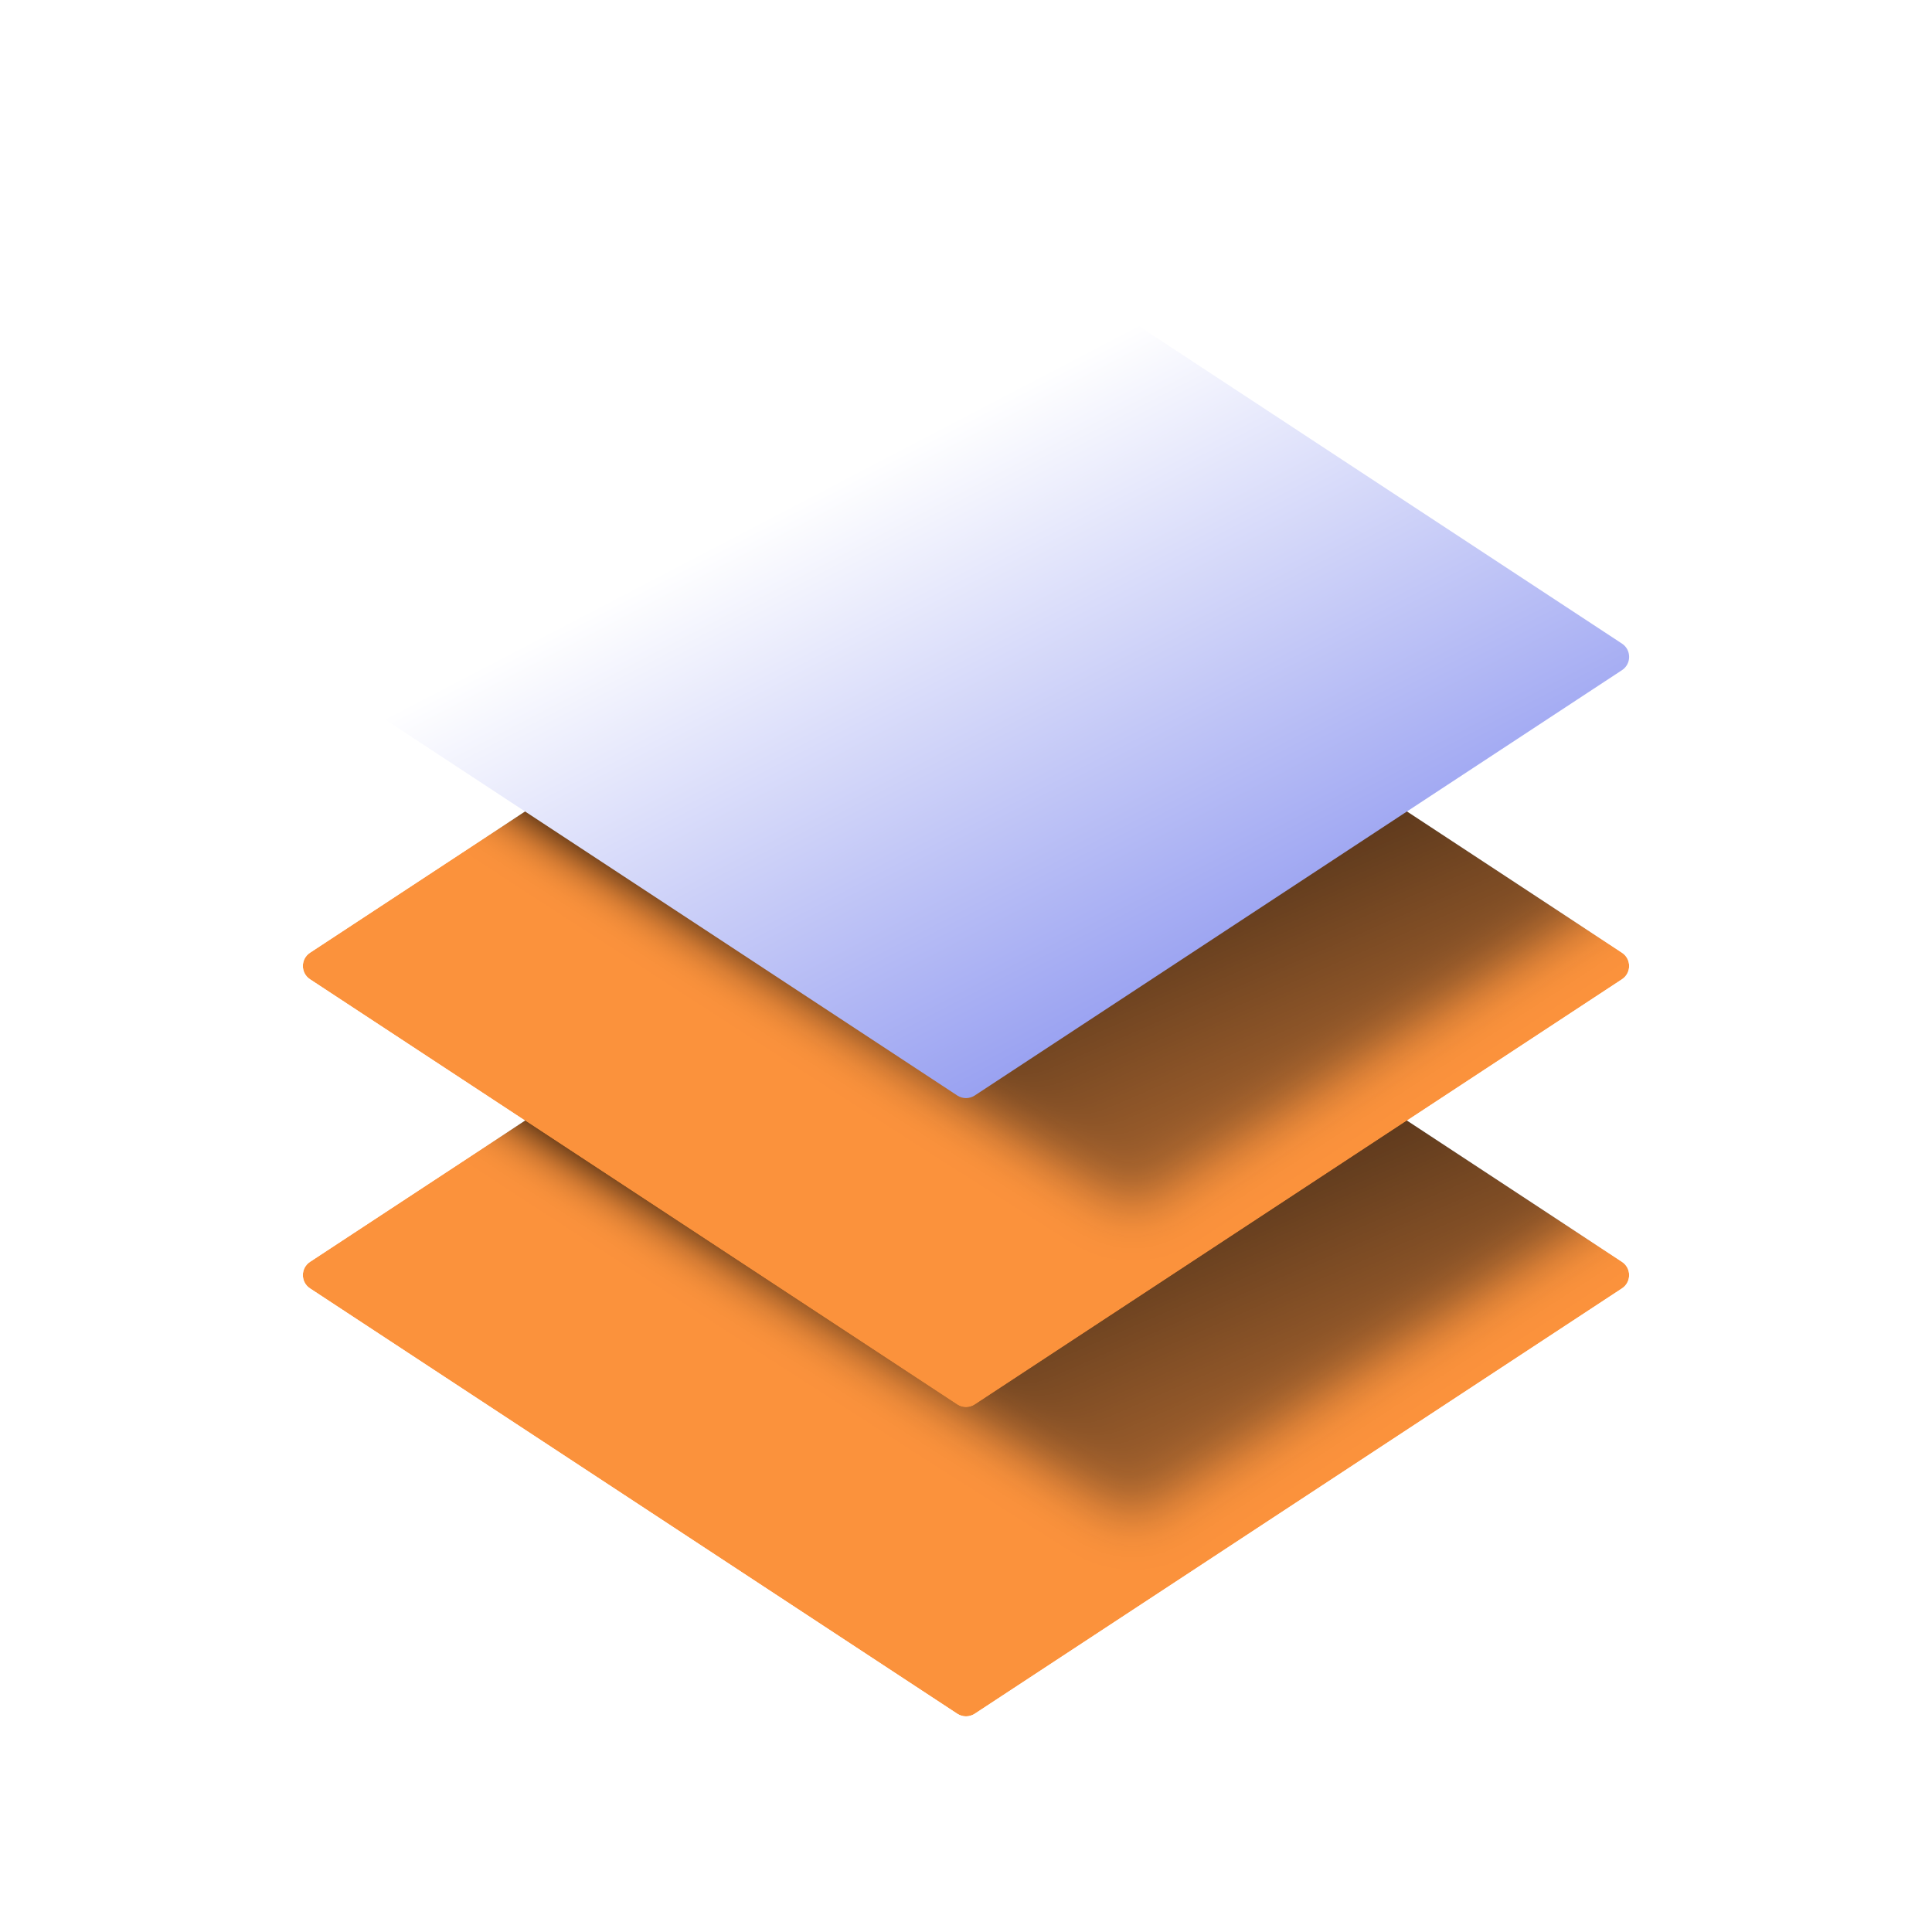
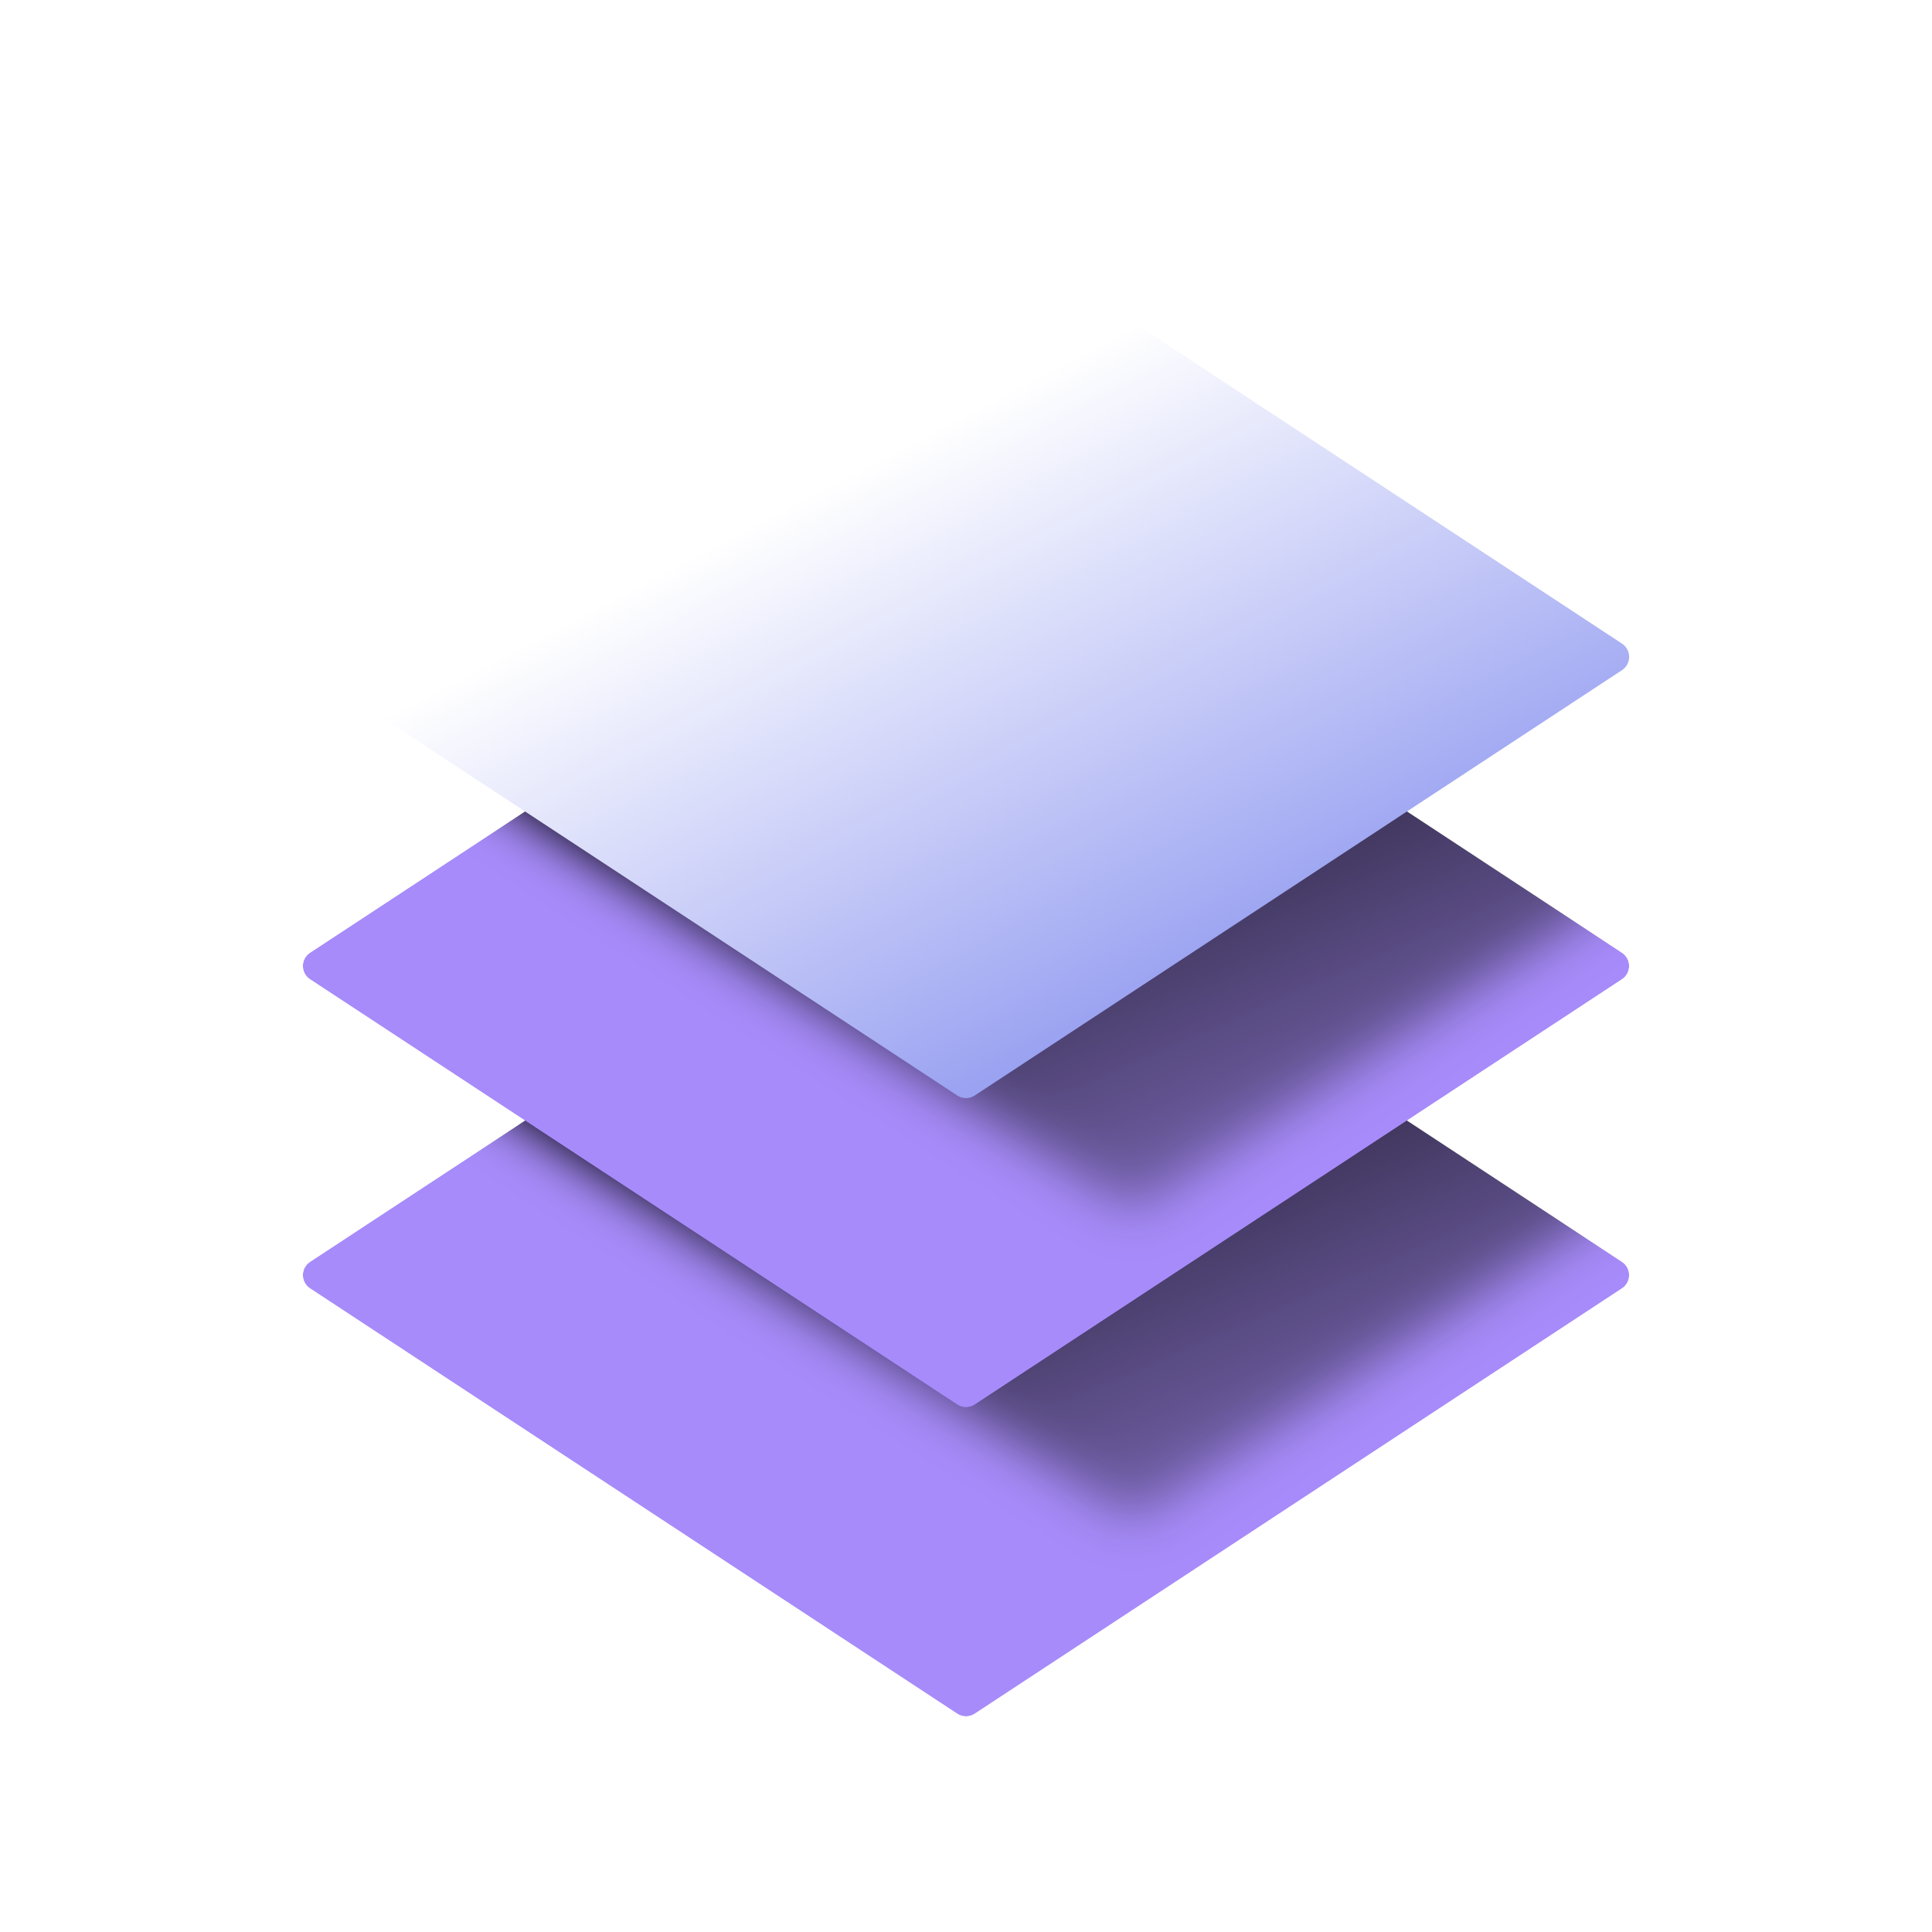
<svg xmlns="http://www.w3.org/2000/svg" width="200" height="200" viewBox="0 0 200 200" fill="none">
  <mask id="mask0_4_3664" style="mask-type:alpha" maskUnits="userSpaceOnUse" x="31" y="86" width="138" height="92">
    <path d="M32.095 133.376C31.105 132.726 31.105 131.274 32.095 130.624L99.096 86.594C99.644 86.234 100.355 86.234 100.905 86.594L167.905 130.624C168.895 131.274 168.895 132.726 167.905 133.376L100.905 177.406C100.355 177.766 99.644 177.766 99.096 177.406L32.095 133.376Z" fill="url(#paint0_linear_4_3664)" />
  </mask>
  <g mask="url(#mask0_4_3664)">
-     <path d="M32.095 133.376C31.105 132.726 31.105 131.274 32.095 130.624L99.096 86.594C99.644 86.234 100.355 86.234 100.905 86.594L167.905 130.624C168.895 131.274 168.895 132.726 167.905 133.376L100.905 177.406C100.355 177.766 99.644 177.766 99.096 177.406L32.095 133.376Z" fill="#FB923C" />
+     <path d="M32.095 133.376C31.105 132.726 31.105 131.274 32.095 130.624L99.096 86.594C99.644 86.234 100.355 86.234 100.905 86.594L167.905 130.624C168.895 131.274 168.895 132.726 167.905 133.376L100.905 177.406C100.355 177.766 99.644 177.766 99.096 177.406L32.095 133.376Z" fill="#A78BFA" />
    <g filter="url(#filter0_f_4_3664)">
      <path d="M49.52 112.963C48.468 112.271 48.468 110.729 49.52 110.037L116.333 66.132C116.916 65.748 117.672 65.748 118.255 66.132L185.068 110.037C186.12 110.729 186.12 112.271 185.068 112.963L118.255 156.868C117.672 157.252 116.916 157.252 116.333 156.868L49.52 112.963Z" fill="url(#paint1_linear_4_3664)" />
    </g>
  </g>
  <mask id="mask1_4_3664" style="mask-type:alpha" maskUnits="userSpaceOnUse" x="31" y="54" width="138" height="92">
    <path d="M32.095 101.376C31.105 100.726 31.105 99.274 32.095 98.624L99.096 54.594C99.644 54.234 100.355 54.234 100.905 54.594L167.905 98.624C168.895 99.274 168.895 100.726 167.905 101.376L100.905 145.406C100.355 145.766 99.644 145.766 99.096 145.406L32.095 101.376Z" fill="url(#paint2_linear_4_3664)" />
  </mask>
  <g mask="url(#mask1_4_3664)">
-     <path d="M32.095 101.376C31.105 100.726 31.105 99.274 32.095 98.624L99.096 54.594C99.644 54.234 100.355 54.234 100.905 54.594L167.905 98.624C168.895 99.274 168.895 100.726 167.905 101.376L100.905 145.406C100.355 145.766 99.644 145.766 99.096 145.406L32.095 101.376Z" fill="#FB923C" />
+     <path d="M32.095 101.376C31.105 100.726 31.105 99.274 32.095 98.624L99.096 54.594C99.644 54.234 100.355 54.234 100.905 54.594L167.905 98.624C168.895 99.274 168.895 100.726 167.905 101.376L100.905 145.406C100.355 145.766 99.644 145.766 99.096 145.406L32.095 101.376Z" fill="#A78BFA" />
    <g filter="url(#filter1_f_4_3664)">
      <path d="M49.52 80.963C48.468 80.272 48.468 78.728 49.52 78.037L116.333 34.132C116.916 33.748 117.672 33.748 118.255 34.132L185.068 78.037C186.12 78.728 186.12 80.272 185.068 80.963L118.255 124.868C117.672 125.252 116.916 125.252 116.333 124.868L49.52 80.963Z" fill="url(#paint3_linear_4_3664)" />
    </g>
  </g>
  <path d="M32.095 69.376C31.105 68.726 31.105 67.274 32.095 66.624L99.096 22.594C99.644 22.234 100.355 22.234 100.905 22.594L167.905 66.624C168.895 67.274 168.895 68.726 167.905 69.376L100.905 113.406C100.355 113.766 99.644 113.766 99.096 113.406L32.095 69.376Z" fill="url(#paint4_linear_4_3664)" />
  <defs>
    <filter id="filter0_f_4_3664" x="43.378" y="60.491" width="147.832" height="102.017" filterUnits="userSpaceOnUse" color-interpolation-filters="sRGB">
      <feFlood flood-opacity="0" result="BackgroundImageFix" />
      <feBlend mode="normal" in="SourceGraphic" in2="BackgroundImageFix" result="shape" />
      <feGaussianBlur stdDeviation="2.676" result="effect1_foregroundBlur_4_3664" />
    </filter>
    <filter id="filter1_f_4_3664" x="43.378" y="28.491" width="147.832" height="102.017" filterUnits="userSpaceOnUse" color-interpolation-filters="sRGB">
      <feFlood flood-opacity="0" result="BackgroundImageFix" />
      <feBlend mode="normal" in="SourceGraphic" in2="BackgroundImageFix" result="shape" />
      <feGaussianBlur stdDeviation="2.676" result="effect1_foregroundBlur_4_3664" />
    </filter>
    <linearGradient id="paint0_linear_4_3664" x1="80.303" y1="117.036" x2="112.111" y2="177.972" gradientUnits="userSpaceOnUse">
      <stop stop-color="white" />
      <stop offset="1" stop-color="#9099F0" />
    </linearGradient>
    <linearGradient id="paint1_linear_4_3664" x1="47.519" y1="37.772" x2="115.6" y2="194.199" gradientUnits="userSpaceOnUse">
      <stop offset="0.46" />
      <stop offset="1" stop-color="#1D1D21" stop-opacity="0" />
    </linearGradient>
    <linearGradient id="paint2_linear_4_3664" x1="80.303" y1="85.036" x2="112.111" y2="145.972" gradientUnits="userSpaceOnUse">
      <stop stop-color="white" />
      <stop offset="1" stop-color="#9099F0" />
    </linearGradient>
    <linearGradient id="paint3_linear_4_3664" x1="47.519" y1="5.772" x2="115.6" y2="162.199" gradientUnits="userSpaceOnUse">
      <stop offset="0.46" />
      <stop offset="1" stop-color="#1D1D21" stop-opacity="0" />
    </linearGradient>
    <linearGradient id="paint4_linear_4_3664" x1="80.303" y1="53.036" x2="112.111" y2="113.972" gradientUnits="userSpaceOnUse">
      <stop stop-color="white" />
      <stop offset="1" stop-color="#9099F0" />
    </linearGradient>
  </defs>
</svg>
